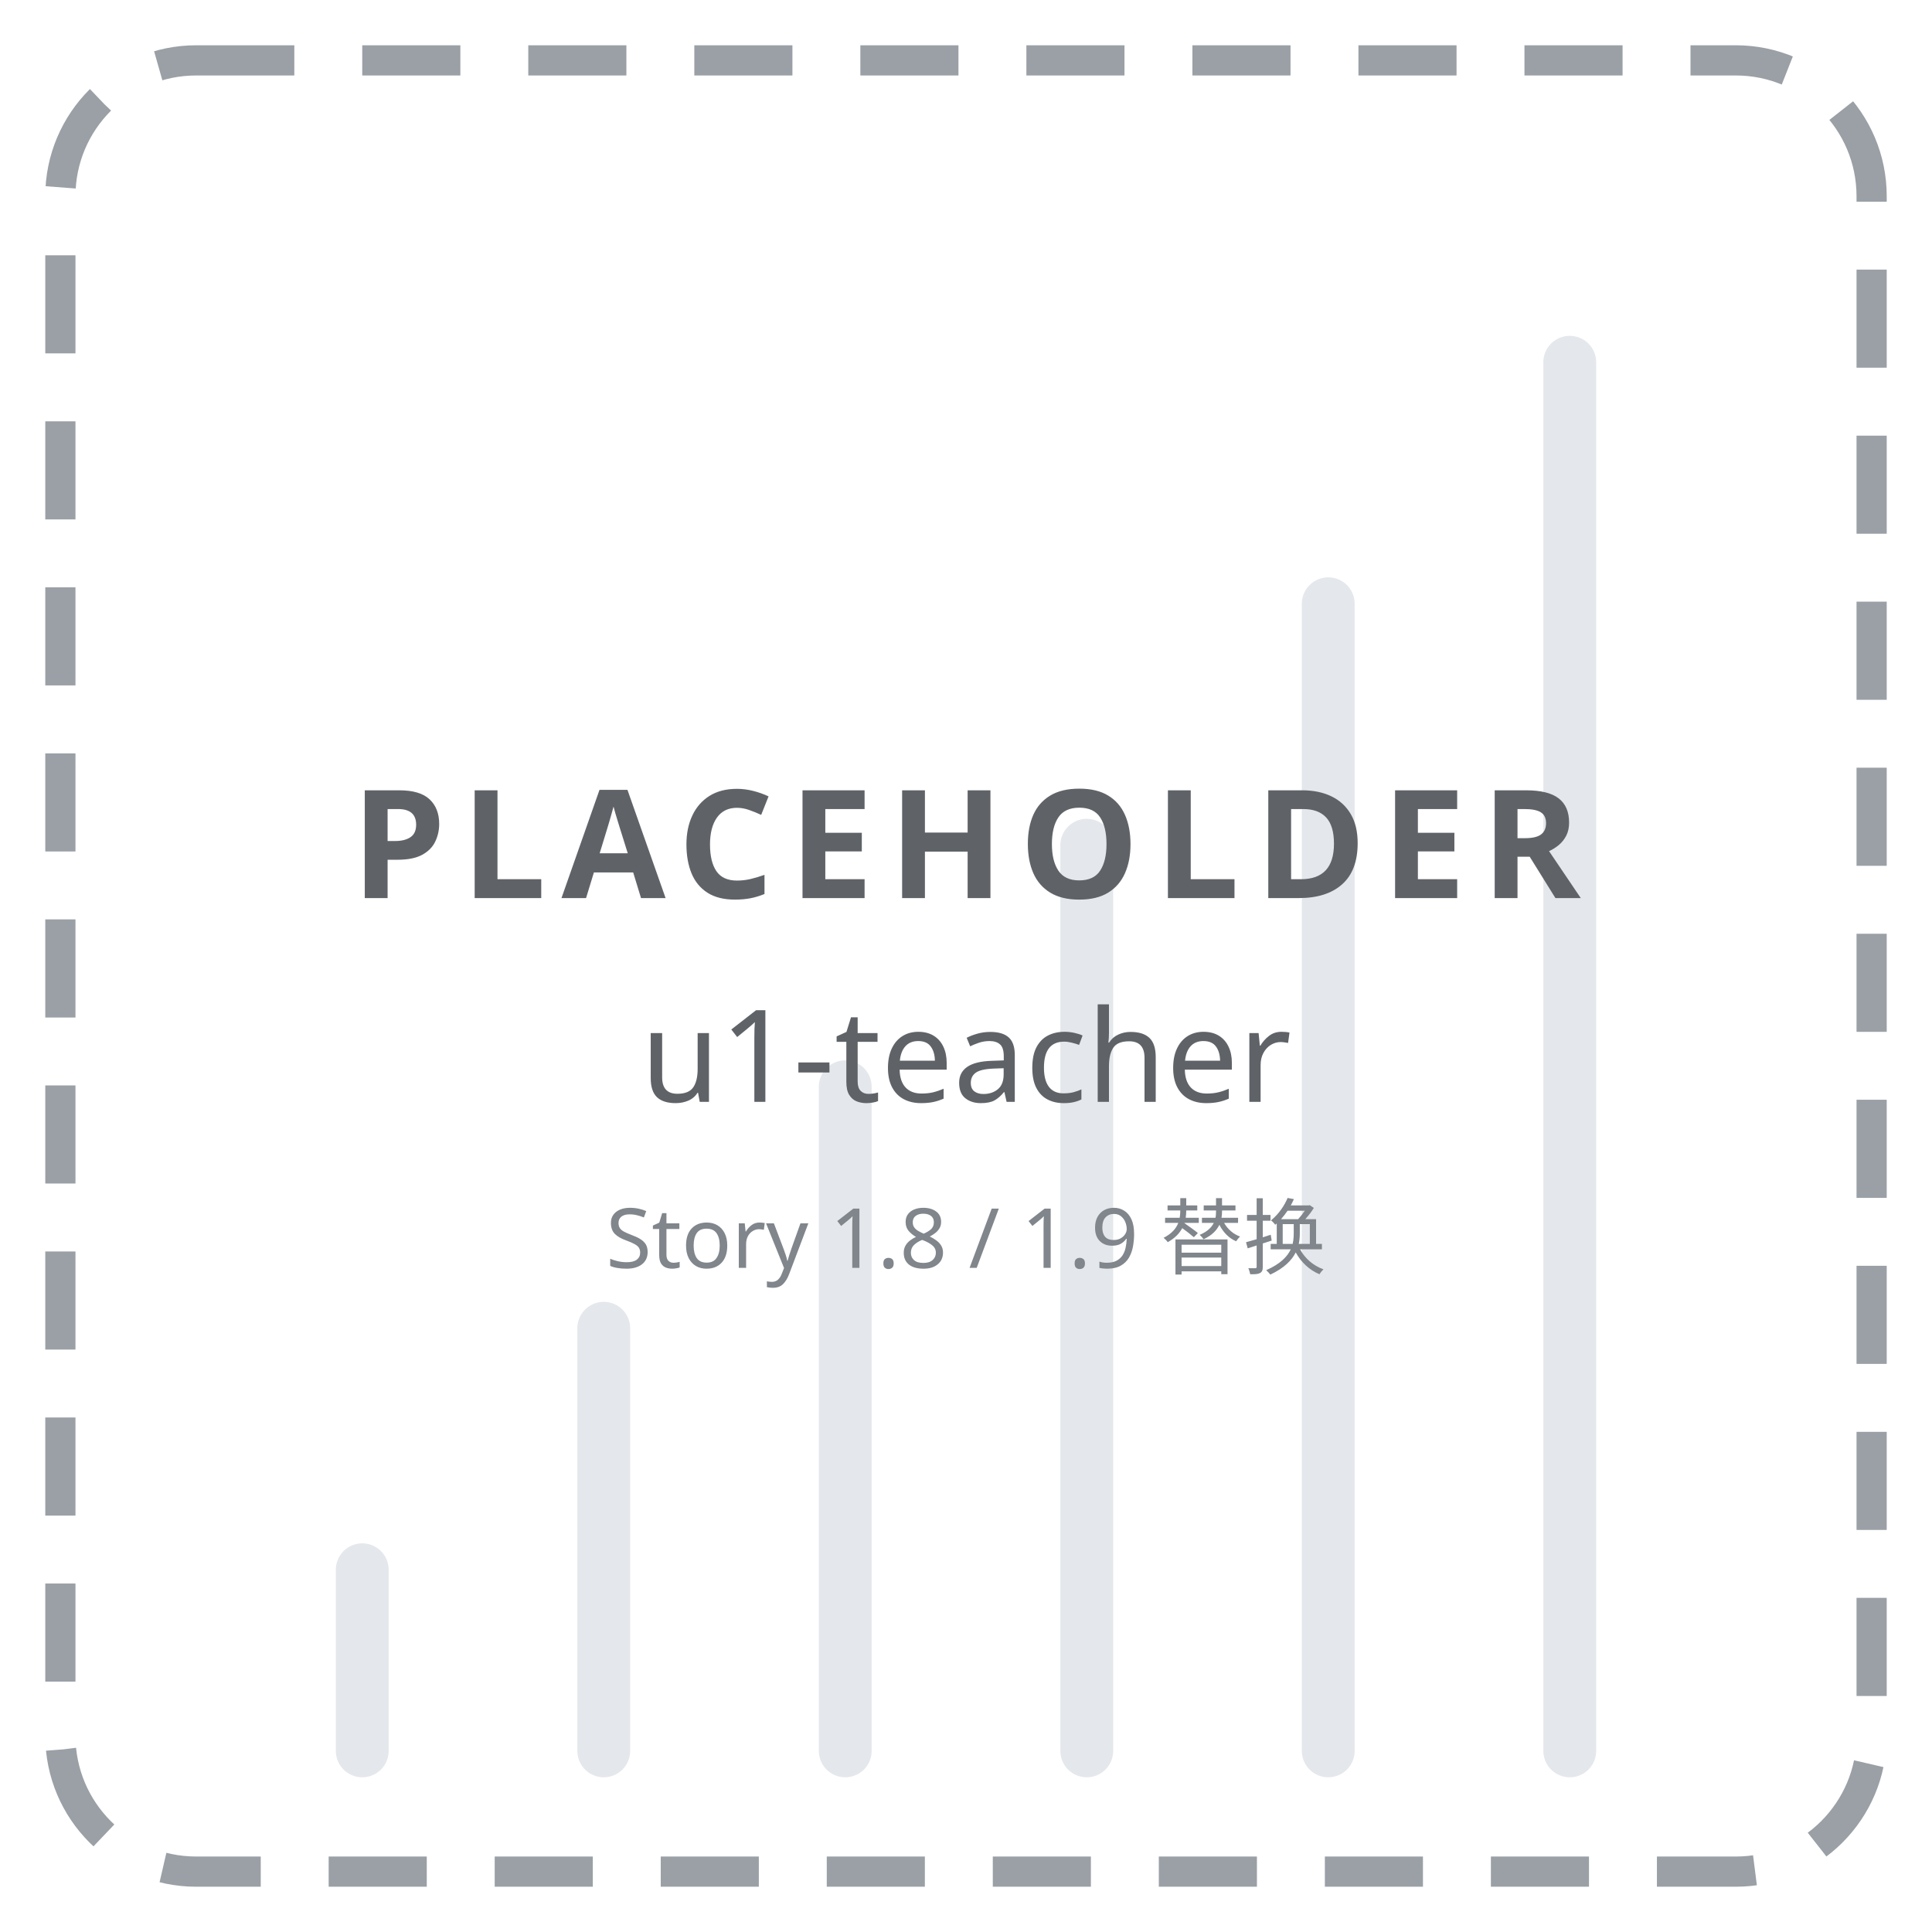
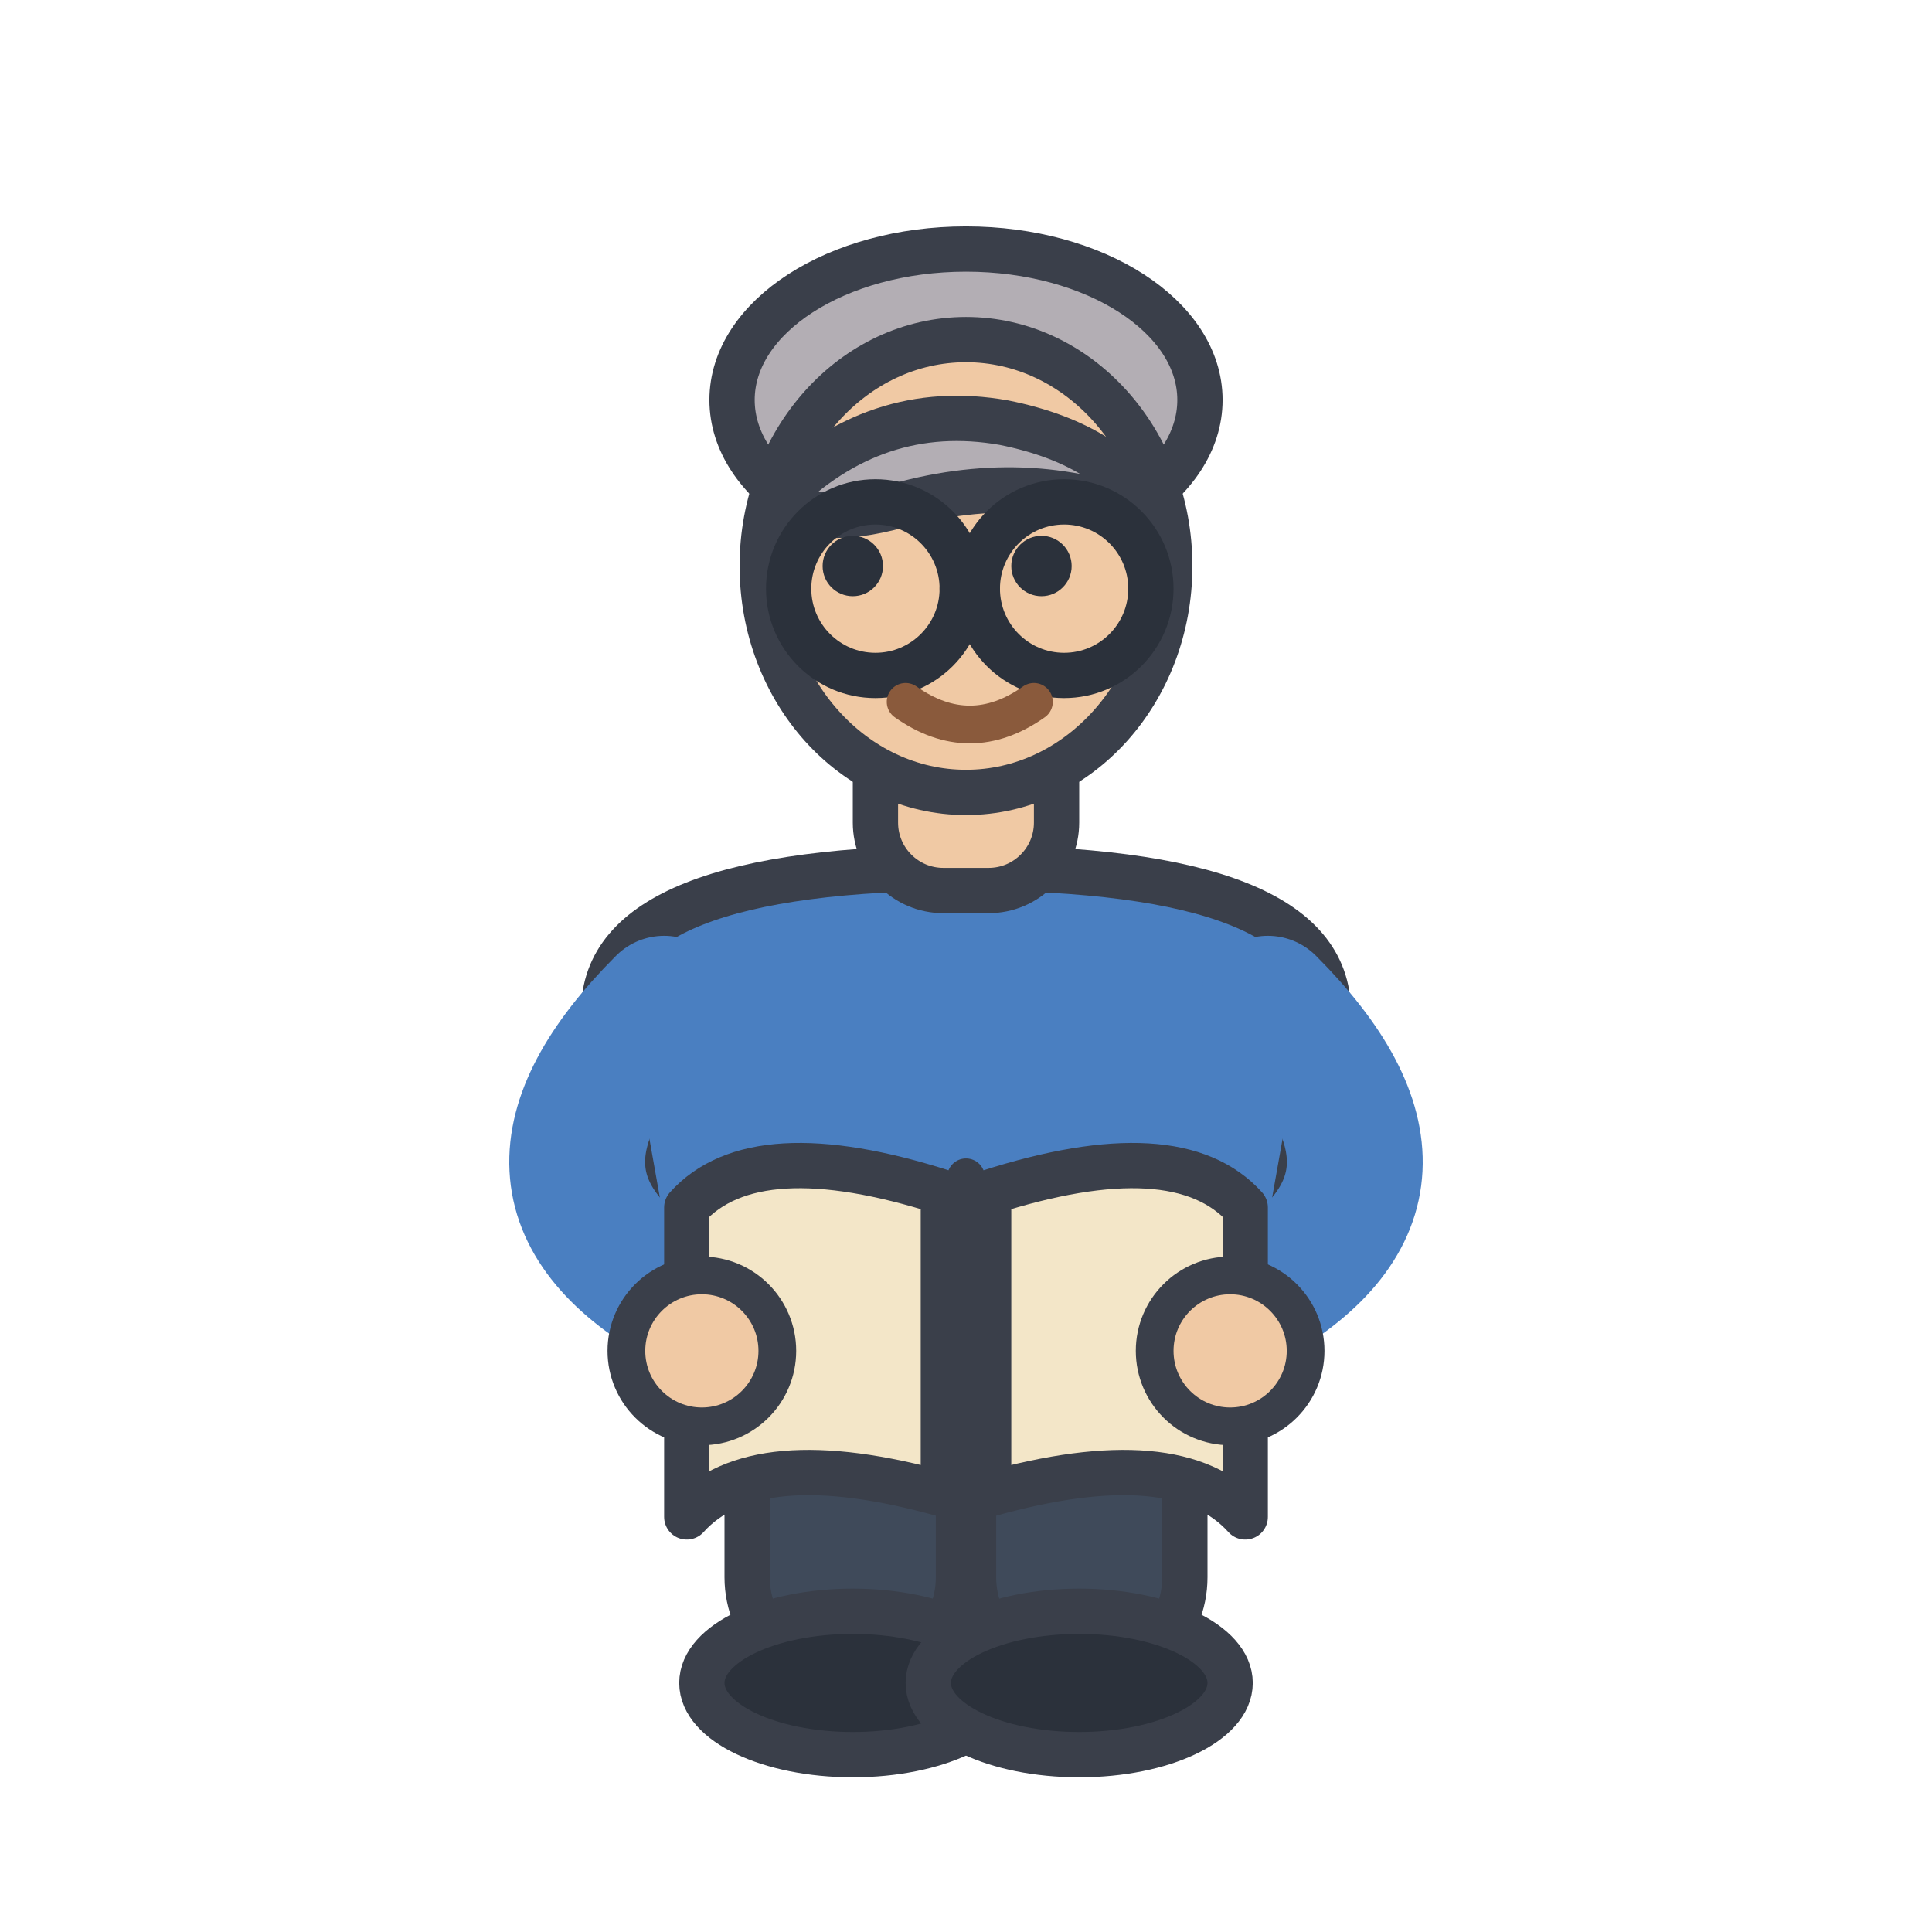
- <svg xmlns="http://www.w3.org/2000/svg" viewBox="0 0 512 512" width="512" height="512" role="img" aria-label="占位图：u1-teacher">
-   <g stroke="#e4e7eb" stroke-width="14" stroke-linecap="round">
-     <line x1="96" y1="416" x2="96" y2="464" />
-     <line x1="160" y1="352" x2="160" y2="464" />
-     <line x1="224" y1="288" x2="224" y2="464" />
-     <line x1="288" y1="224" x2="288" y2="464" />
-     <line x1="352" y1="160" x2="352" y2="464" />
-     <line x1="416" y1="96" x2="416" y2="464" />
+ <svg xmlns="http://www.w3.org/2000/svg" viewBox="0 0 512 512" width="512" height="512" role="img" aria-label="老师">
+   <g stroke="#3a3f4a" stroke-width="12" stroke-linejoin="round" stroke-linecap="round">
+     <rect x="198" y="352" width="56" height="92" rx="26" fill="#3f4a5a" />
+     <rect x="258" y="352" width="56" height="92" rx="26" fill="#3f4a5a" />
+     <ellipse cx="226" cy="446" rx="40" ry="19" fill="#2b313b" />
+     <ellipse cx="286" cy="446" rx="40" ry="19" fill="#2b313b" />
+     <path d="M 160 268 Q 160 230 256 230 Q 352 230 352 268 L 336 358 Q 328 374 256 374              Q 184 374 176 358 Z" fill="#4a7fc1" />
+     <rect x="232" y="180" width="48" height="56" rx="18" fill="#f0c9a4" />
+     <ellipse cx="256" cy="106" rx="62" ry="40" fill="#b3aeb4" />
+     <ellipse cx="256" cy="150" rx="54" ry="60" fill="#f0c9a4" />
+     <path d="M 206 132 Q 232 106 266 112 Q 296 118 306 138 Q 274 124 238 134 Q 216 140 206 132 Z" fill="#b3aeb4" />
  </g>
-   <rect x="16" y="16" width="480" height="480" rx="36" fill="none" stroke="#9aa0a6" stroke-width="8" stroke-dasharray="26 18" />
-   <text x="256" y="238" text-anchor="middle" font-family="system-ui, sans-serif" font-size="40" font-weight="700" fill="#5f6368" letter-spacing="4">PLACEHOLDER</text>
-   <text x="256" y="292" text-anchor="middle" font-family="system-ui, sans-serif" font-size="34" fill="#5f6368">u1-teacher</text>
-   <text x="256" y="336" text-anchor="middle" font-family="system-ui, sans-serif" font-size="22" fill="#80868b">Story 1.8 / 1.9 替换</text>
+   <g fill="none" stroke="#2b313b" stroke-width="12">
+     <circle cx="232" cy="156" r="23" />
+     <circle cx="282" cy="156" r="23" />
+   </g>
+   <path d="M 255 156 L 259 156" stroke="#2b313b" stroke-width="12" stroke-linecap="round" />
+   <circle cx="226" cy="150" r="8" fill="#2b313b" />
+   <circle cx="276" cy="150" r="8" fill="#2b313b" />
+   <path d="M 240 186 Q 257 198 274 186" fill="none" stroke="#8a5a3c" stroke-width="10" stroke-linecap="round" />
+   <g fill="none" stroke="#4a7fc1" stroke-width="36" stroke-linecap="round">
+     <path d="M 176 266 Q 128 314 180 344" />
+     <path d="M 336 266 Q 384 314 332 344" />
+   </g>
+   <path d="M 250 316 Q 200 300 182 320 L 182 402 Q 200 382 250 396 Z" fill="#f3e6c8" stroke="#3a3f4a" stroke-width="12" stroke-linejoin="round" />
+   <path d="M 262 316 Q 312 300 330 320 L 330 402 Q 312 382 262 396 Z" fill="#f3e6c8" stroke="#3a3f4a" stroke-width="12" stroke-linejoin="round" />
+   <path d="M 256 312 L 256 400" stroke="#3a3f4a" stroke-width="10" stroke-linecap="round" />
+   <circle cx="186" cy="358" r="20" fill="#f0c9a4" stroke="#3a3f4a" stroke-width="10" />
+   <circle cx="326" cy="358" r="20" fill="#f0c9a4" stroke="#3a3f4a" stroke-width="10" />
</svg>
